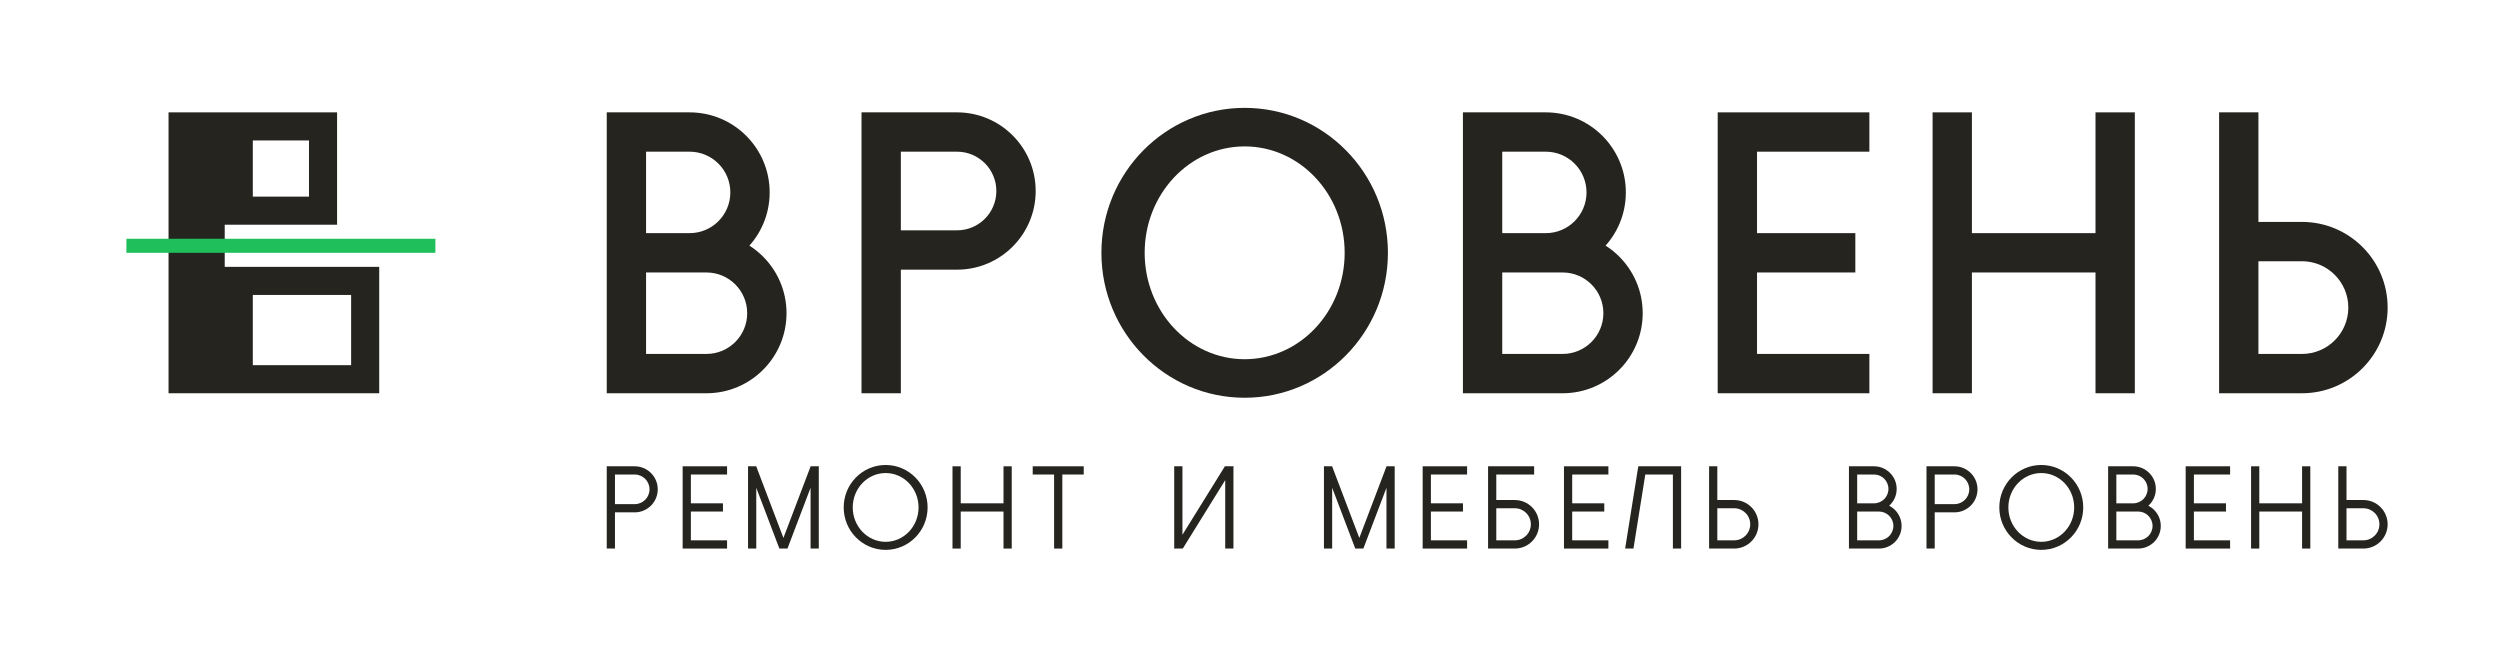
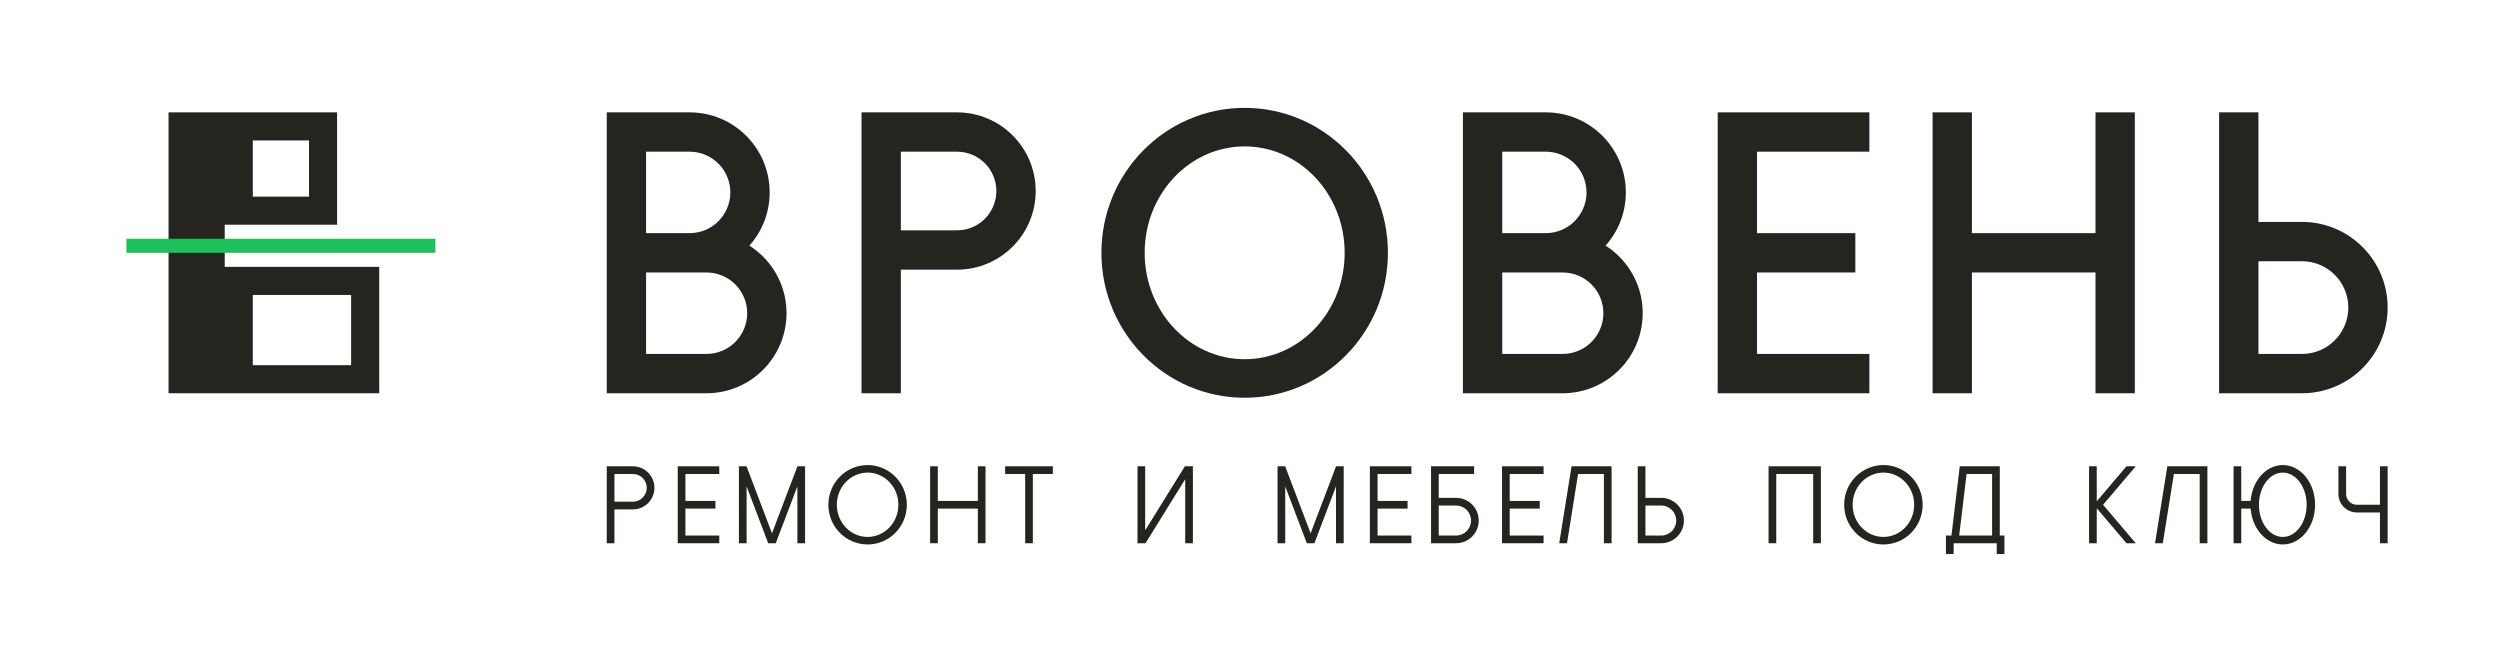
- <svg xmlns="http://www.w3.org/2000/svg" viewBox="0 0 890 235.29" width="890" height="235.29" role="img" aria-label="ВРОВЕНЬ">
+ <svg xmlns="http://www.w3.org/2000/svg" viewBox="0 0 890 233.39" width="890" height="233.39" role="img" aria-label="ВРОВЕНЬ">
  <g transform="translate(40 30) scale(5)">
    <path fill="#26241F" fill-rule="evenodd" d="M4 2H8V22H4ZM8 2H16V10H8ZM10 4V8H14V4ZM8 13H19V22H8ZM10 15V20H17V15Z" />
    <path fill="#1FBF5B" d="M1 11H23V12H1Z" />
  </g>
  <g transform="translate(216 40) scale(1)" fill="#26241F">
    <path transform="translate(0 0)" d="M0 0H14V100H0ZM0 0H29.5A28.5 28.5 0 0 1 29.5 57H0ZM14 14V43H29.5A14.5 14.5 0 0 0 29.5 14ZM0 43H35.5A28.5 28.5 0 0 1 35.5 100H0ZM14 57V86H35.5A14.5 14.5 0 0 0 35.5 57Z" />
    <path transform="translate(90.7 0)" d="M0 0H14V100H0ZM0 0H34A28 28 0 0 1 34 56H0ZM14 14V42H34A14 14 0 0 0 34 14Z" />
    <path transform="translate(176.1 0)" d="M0 50A51 51.6 0 1 1 102 50A51 51.6 0 1 1 0 50ZM15.4 50A35.6 37.88 0 1 0 86.6 50A35.6 37.88 0 1 0 15.4 50Z" />
    <path transform="translate(304.8 0)" d="M0 0H14V100H0ZM0 0H29.5A28.5 28.5 0 0 1 29.5 57H0ZM14 14V43H29.5A14.5 14.5 0 0 0 29.5 14ZM0 43H35.5A28.5 28.5 0 0 1 35.5 100H0ZM14 57V86H35.5A14.5 14.5 0 0 0 35.5 57Z" />
    <path transform="translate(395.5 0)" d="M0 0H14V100H0ZM0 0H54V14H0ZM0 43H49V57H0ZM0 86H54V100H0Z" />
    <path transform="translate(472 0)" d="M0 0H14V100H0ZM58 0H72V100H58ZM0 43H72V57H0Z" />
    <path transform="translate(574 0)" d="M0 0H14V100H0ZM0 39H29.5A30.5 30.5 0 0 1 29.5 100H0ZM14 53V86H29.5A16.5 16.5 0 0 0 29.5 53Z" />
  </g>
-   <g transform="translate(216 166) scale(0.292876)" fill="#26241F">
+   <g transform="translate(216 166) scale(0.273923)" fill="#26241F">
    <path transform="translate(0 0)" d="M0 0H10V100H0ZM0 0H34A28 28 0 0 1 34 56H0ZM10 10V46H34A18 18 0 0 0 34 10Z" />
    <path transform="translate(92.26 0)" d="M0 0H10V100H0ZM0 0H54V10H0ZM0 45H49V55H0ZM0 90H54V100H0Z" />
    <path transform="translate(171.76 0)" d="M0 0H10V100H0ZM76 0H86V100H76ZM0.08 0L9.92 0L47.92 100L38.08 100ZM76.08 0L85.92 0L47.92 100L38.08 100Z" />
    <path transform="translate(288.02 0)" d="M0 50A51 51.6 0 1 1 102 50A51 51.6 0 1 1 0 50ZM11 50A40 41.8 0 1 0 91 50A40 41.8 0 1 0 11 50Z" />
    <path transform="translate(420.28 0)" d="M0 0H10V100H0ZM62 0H72V100H62ZM0 45H72V55H0Z" />
    <path transform="translate(517.78 0)" d="M0 0H62V10H0ZM26 0H36V100H26Z" />
    <path transform="translate(689.78 0)" d="M0 0H10V100H0ZM62 0H72V100H62ZM61.59 0L72.41 0L10.41 100L-0.41 100Z" />
    <path transform="translate(871.78 0)" d="M0 0H10V100H0ZM76 0H86V100H76ZM0.08 0L9.92 0L47.92 100L38.08 100ZM76.08 0L85.92 0L47.92 100L38.08 100Z" />
    <path transform="translate(991.78 0)" d="M0 0H10V100H0ZM0 0H54V10H0ZM0 45H49V55H0ZM0 90H54V100H0Z" />
    <path transform="translate(1071.28 0)" d="M0 0H10V100H0ZM0 0H56V10H0ZM0 41H32.5A29.5 29.5 0 0 1 32.5 100H0ZM10 51V90H32.5A19.5 19.5 0 0 0 32.5 51Z" />
    <path transform="translate(1163.54 0)" d="M0 0H10V100H0ZM0 0H54V10H0ZM0 45H49V55H0ZM0 90H54V100H0Z" />
    <path transform="translate(1237.94 0)" d="M58 0H68V100H58ZM16 0H68V10H16ZM15.94 0L26.06 0L10.06 100L-0.06 100Z" />
    <path transform="translate(1339.94 0)" d="M0 0H10V100H0ZM0 41H30.5A29.5 29.5 0 0 1 30.5 100H0ZM10 51V90H30.5A19.5 19.5 0 0 0 30.5 51Z" />
-     <path transform="translate(1509.94 0)" d="M0 0H10V100H0ZM0 0H30.5A27.5 27.5 0 0 1 30.5 55H0ZM10 10V45H30.5A17.5 17.5 0 0 0 30.5 10ZM0 45H36.5A27.5 27.5 0 0 1 36.5 100H0ZM10 55V90H36.5A17.5 17.5 0 0 0 36.5 55Z" />
-     <path transform="translate(1604.2 0)" d="M0 0H10V100H0ZM0 0H34A28 28 0 0 1 34 56H0ZM10 10V46H34A18 18 0 0 0 34 10Z" />
-     <path transform="translate(1692.72 0)" d="M0 50A51 51.6 0 1 1 102 50A51 51.6 0 1 1 0 50ZM11 50A40 41.8 0 1 0 91 50A40 41.8 0 1 0 11 50Z" />
-     <path transform="translate(1824.98 0)" d="M0 0H10V100H0ZM0 0H30.5A27.5 27.5 0 0 1 30.5 55H0ZM10 10V45H30.5A17.5 17.5 0 0 0 30.5 10ZM0 45H36.5A27.5 27.5 0 0 1 36.5 100H0ZM10 55V90H36.5A17.5 17.5 0 0 0 36.5 55Z" />
-     <path transform="translate(1919.24 0)" d="M0 0H10V100H0ZM0 0H54V10H0ZM0 45H49V55H0ZM0 90H54V100H0Z" />
-     <path transform="translate(1998.74 0)" d="M0 0H10V100H0ZM62 0H72V100H62ZM0 45H72V55H0Z" />
-     <path transform="translate(2104.74 0)" d="M0 0H10V100H0ZM0 41H30.5A29.5 29.5 0 0 1 30.5 100H0ZM10 51V90H30.5A19.5 19.5 0 0 0 30.5 51Z" />
+     <path transform="translate(1509.94 0)" d="M0 0H10V100H0ZM58 0H68V100H58ZM0 0H68V10H0Z" />
+     <path transform="translate(1608.2 0)" d="M0 50A51 51.6 0 1 1 102 50A51 51.6 0 1 1 0 50ZM11 50A40 41.8 0 1 0 91 50A40 41.8 0 1 0 11 50Z" />
+     <path transform="translate(1740.46 0)" d="M60 0H70V100H60ZM18 0H70V10H18ZM17.96 0L28.04 0L16.04 100L5.96 100ZM0 90H76V100H0ZM0 100H10V114H0ZM66 100H76V114H66Z" />
+     <path transform="translate(1926.46 0)" d="M0 0H10V100H0ZM48.64 0L60.71 0L18.23 50L6.16 50ZM6.16 50L18.23 50L60.71 100L48.64 100Z" />
+     <path transform="translate(2012.26 0)" d="M58 0H68V100H58ZM16 0H68V10H16ZM15.94 0L26.06 0L10.06 100L-0.06 100Z" />
+     <path transform="translate(2114.26 0)" d="M0 0H10V100H0ZM0 45H32V55H0ZM22 50A42 51.6 0 1 1 106 50A42 51.6 0 1 1 22 50ZM33 50A31 41.8 0 1 0 95 50A31 41.8 0 1 0 33 50Z" />
+     <path transform="translate(2250.52 0)" d="M0 0H10V36A14 14 0 0 0 24 50H54V60H24A24 24 0 0 1 0 36ZM54 0H64V100H54Z" />
  </g>
</svg>
